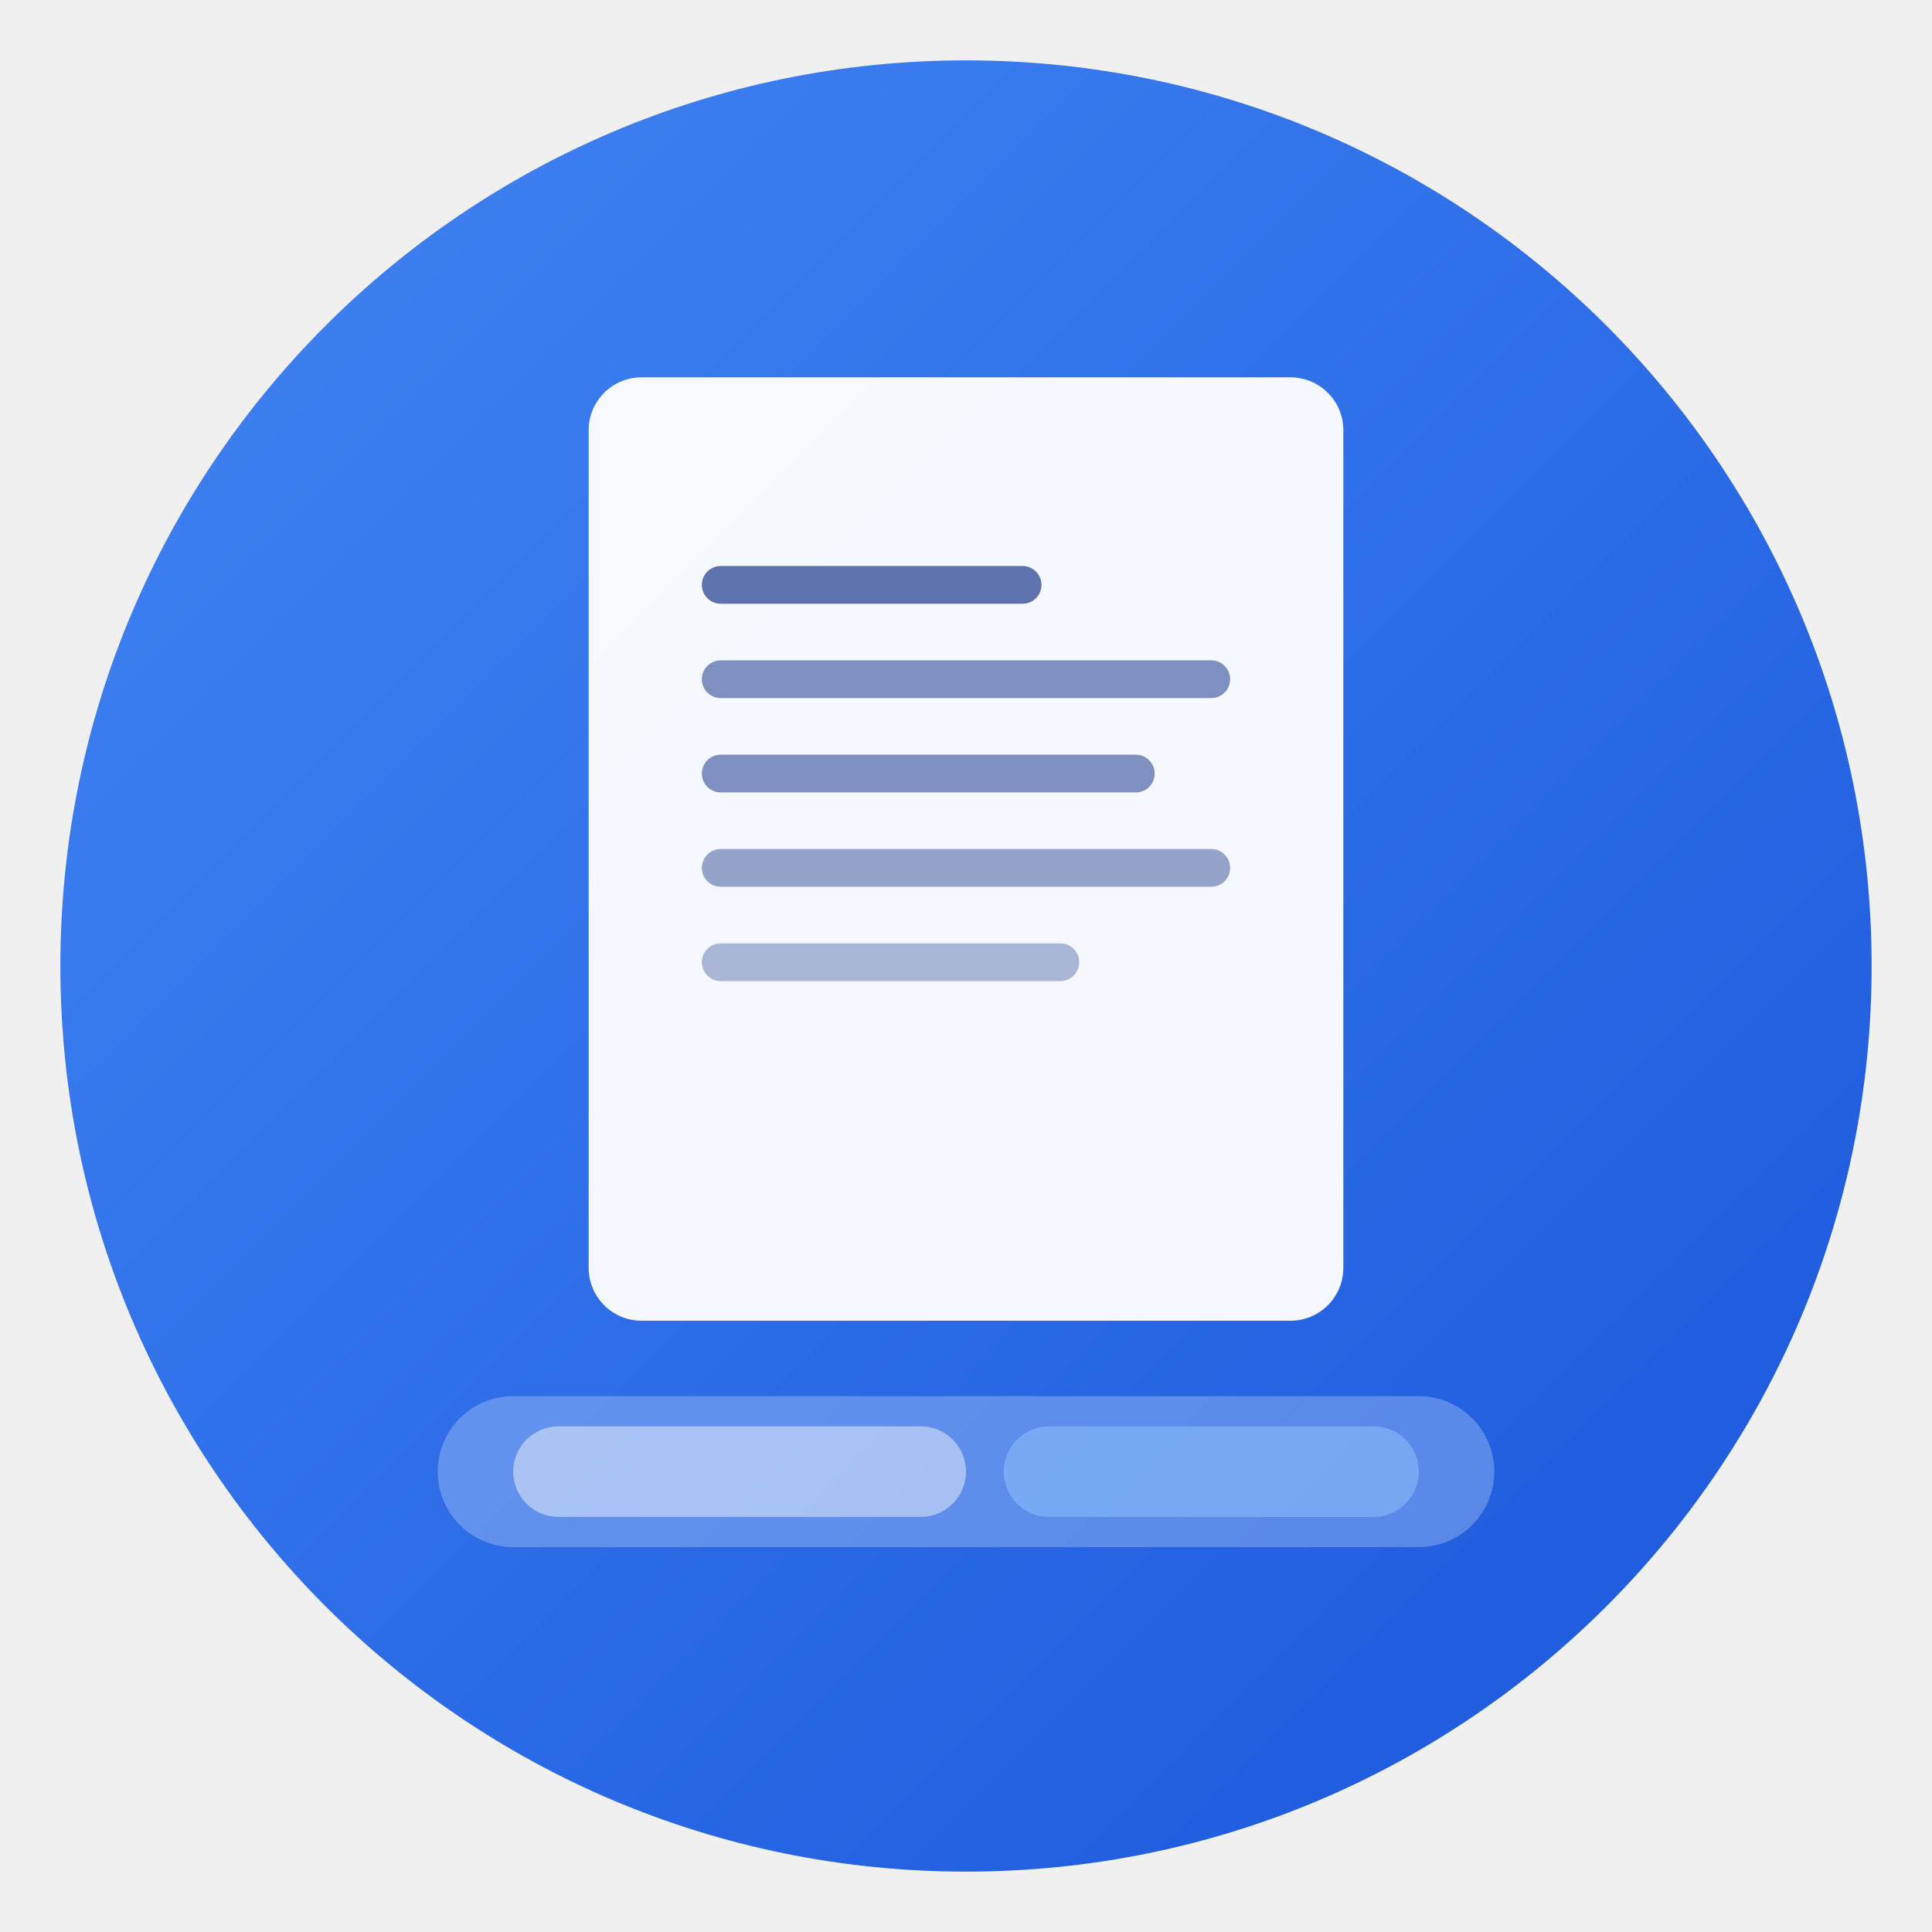
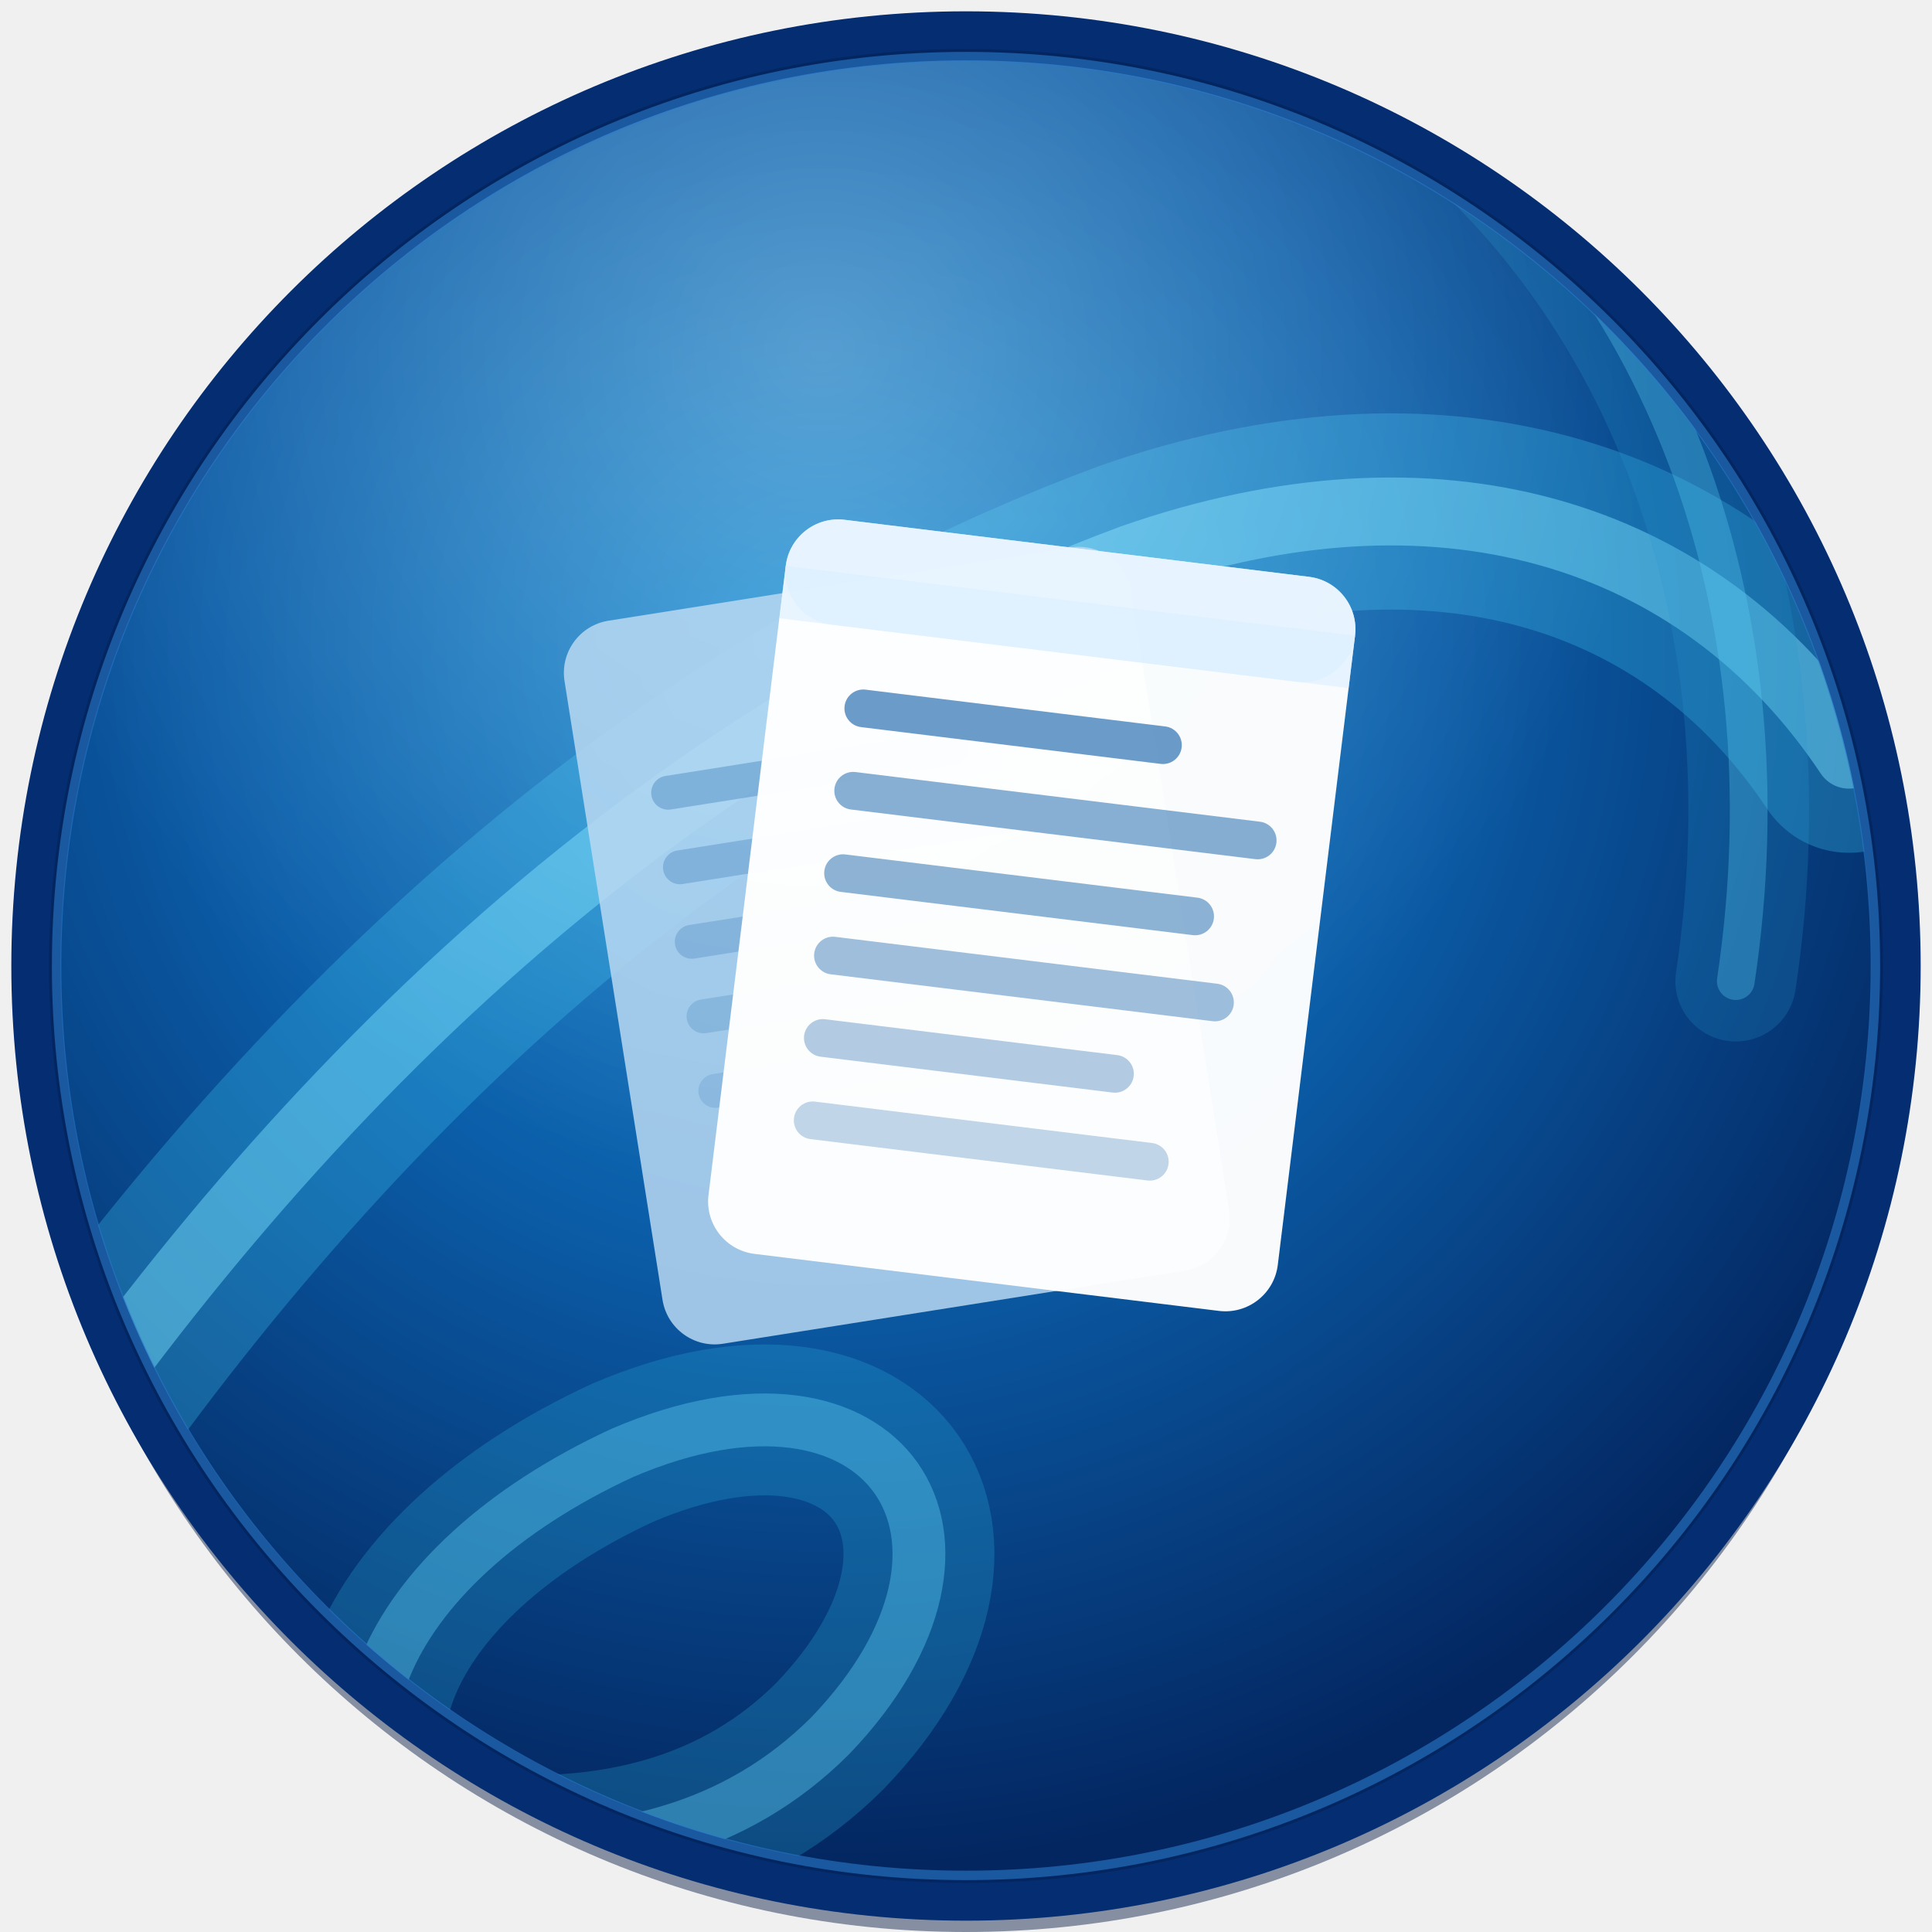
- <svg xmlns="http://www.w3.org/2000/svg" viewBox="0 0 512 512" role="img" aria-label="Logo Sistema Controle TED">
+ <svg xmlns="http://www.w3.org/2000/svg" viewBox="0 0 512 512">
  <defs>
-     <linearGradient id="bgGrad" x1="0" y1="0" x2="1" y2="1">
-       <stop offset="0%" stop-color="#4285f4" />
-       <stop offset="100%" stop-color="#1a56db" />
-     </linearGradient>
+     <radialGradient id="bg" cx="42%" cy="32%" r="68%">
+       <stop offset="0%" stop-color="#1a8fd4" />
+       <stop offset="50%" stop-color="#0b5da8" />
+       <stop offset="100%" stop-color="#032660" />
+     </radialGradient>
+     <radialGradient id="gloss" cx="42%" cy="16%" r="46%">
+       <stop offset="0%" stop-color="#ffffff" stop-opacity="0.28" />
+       <stop offset="100%" stop-color="#ffffff" stop-opacity="0" />
+     </radialGradient>
+     <clipPath id="cc">
+       <circle cx="256" cy="256" r="240" />
+     </clipPath>
  </defs>
-   <circle cx="256" cy="256" r="240" fill="url(#bgGrad)" />
-   <rect x="156" y="100" width="200" height="250" rx="14" fill="#ffffff" opacity="0.95" />
-   <rect x="186" y="150" width="90" height="10" rx="5" fill="#1e3a8a" opacity="0.7" />
-   <rect x="186" y="175" width="140" height="10" rx="5" fill="#1e3a8a" opacity="0.55" />
-   <rect x="186" y="200" width="120" height="10" rx="5" fill="#1e3a8a" opacity="0.55" />
-   <rect x="186" y="225" width="140" height="10" rx="5" fill="#1e3a8a" opacity="0.45" />
-   <rect x="186" y="250" width="100" height="10" rx="5" fill="#1e3a8a" opacity="0.35" />
-   <rect x="116" y="370" width="280" height="40" rx="20" fill="#ffffff" opacity="0.25" />
-   <rect x="136" y="378" width="120" height="24" rx="12" fill="#ffffff" opacity="0.45" />
-   <rect x="266" y="378" width="110" height="24" rx="12" fill="#93c5fd" opacity="0.5" />
+   <circle cx="256" cy="262" r="250" fill="#021840" opacity="0.45" />
+   <circle cx="256" cy="256" r="244" fill="#032660" />
+   <circle cx="256" cy="256" r="240" fill="url(#bg)" />
+   <g clip-path="url(#cc)">
+     <path d="M -10 420 C 60 310 160 200 300 148 C 380 120 450 140 490 200" fill="none" stroke="#3bbcec" stroke-width="52" stroke-opacity="0.32" stroke-linecap="round" />
+     <path d="M -10 420 C 60 310 160 200 300 148 C 380 120 450 140 490 200" fill="none" stroke="#7de4ff" stroke-width="18" stroke-opacity="0.45" stroke-linecap="round" />
+     <path d="M 20 460 C 90 490 170 510 220 460 C 270 408 235 355 165 385 C 100 415 78 468 118 500" fill="none" stroke="#28a8d8" stroke-width="40" stroke-opacity="0.28" stroke-linecap="round" />
+     <path d="M 20 460 C 90 490 170 510 220 460 C 270 408 235 355 165 385 C 100 415 78 468 118 500" fill="none" stroke="#62d4f8" stroke-width="14" stroke-opacity="0.38" stroke-linecap="round" />
+     <path d="M 370 20 C 440 70 475 160 460 260" fill="none" stroke="#2898cc" stroke-width="32" stroke-opacity="0.22" stroke-linecap="round" />
+     <path d="M 370 20 C 440 70 475 160 460 260" fill="none" stroke="#58ccf0" stroke-width="10" stroke-opacity="0.32" stroke-linecap="round" />
+     <circle cx="256" cy="256" r="240" fill="url(#gloss)" />
+   </g>
+   <g transform="rotate(-9 248 252)">
+     <rect x="162" y="152" width="152" height="194" rx="14" fill="#b8d8f2" opacity="0.85" />
+     <rect x="180" y="195" width="85" height="9" rx="4.5" fill="#4a88c0" opacity="0.45" />
+     <rect x="180" y="215" width="112" height="9" rx="4.5" fill="#4a88c0" opacity="0.4" />
+     <rect x="180" y="235" width="98" height="9" rx="4.5" fill="#4a88c0" opacity="0.35" />
+     <rect x="180" y="255" width="106" height="9" rx="4.5" fill="#4a88c0" opacity="0.3" />
+     <rect x="180" y="275" width="80" height="9" rx="4.5" fill="#4a88c0" opacity="0.25" />
+   </g>
+   <g transform="rotate(7 268 254)">
+     <rect x="196" y="144" width="152" height="196" rx="14" fill="#ffffff" opacity="0.97" />
+     <rect x="196" y="144" width="152" height="28" rx="14" fill="#daeeff" opacity="0.6" />
+     <rect x="196" y="158" width="152" height="14" fill="#daeeff" opacity="0.6" />
+     <rect x="216" y="188" width="90" height="10" rx="5" fill="#1260a8" opacity="0.62" />
+     <rect x="216" y="210" width="118" height="10" rx="5" fill="#1260a8" opacity="0.50" />
+     <rect x="216" y="232" width="104" height="10" rx="5" fill="#1260a8" opacity="0.48" />
+     <rect x="216" y="254" width="112" height="10" rx="5" fill="#1260a8" opacity="0.40" />
+     <rect x="216" y="276" width="88" height="10" rx="5" fill="#1260a8" opacity="0.32" />
+     <rect x="216" y="298" width="100" height="10" rx="5" fill="#1260a8" opacity="0.26" />
+   </g>
+   <circle cx="256" cy="256" r="248" fill="none" stroke="#042d72" stroke-width="10" />
+   <circle cx="256" cy="256" r="241" fill="none" stroke="#2a7acc" stroke-width="2.5" opacity="0.6" />
</svg>
